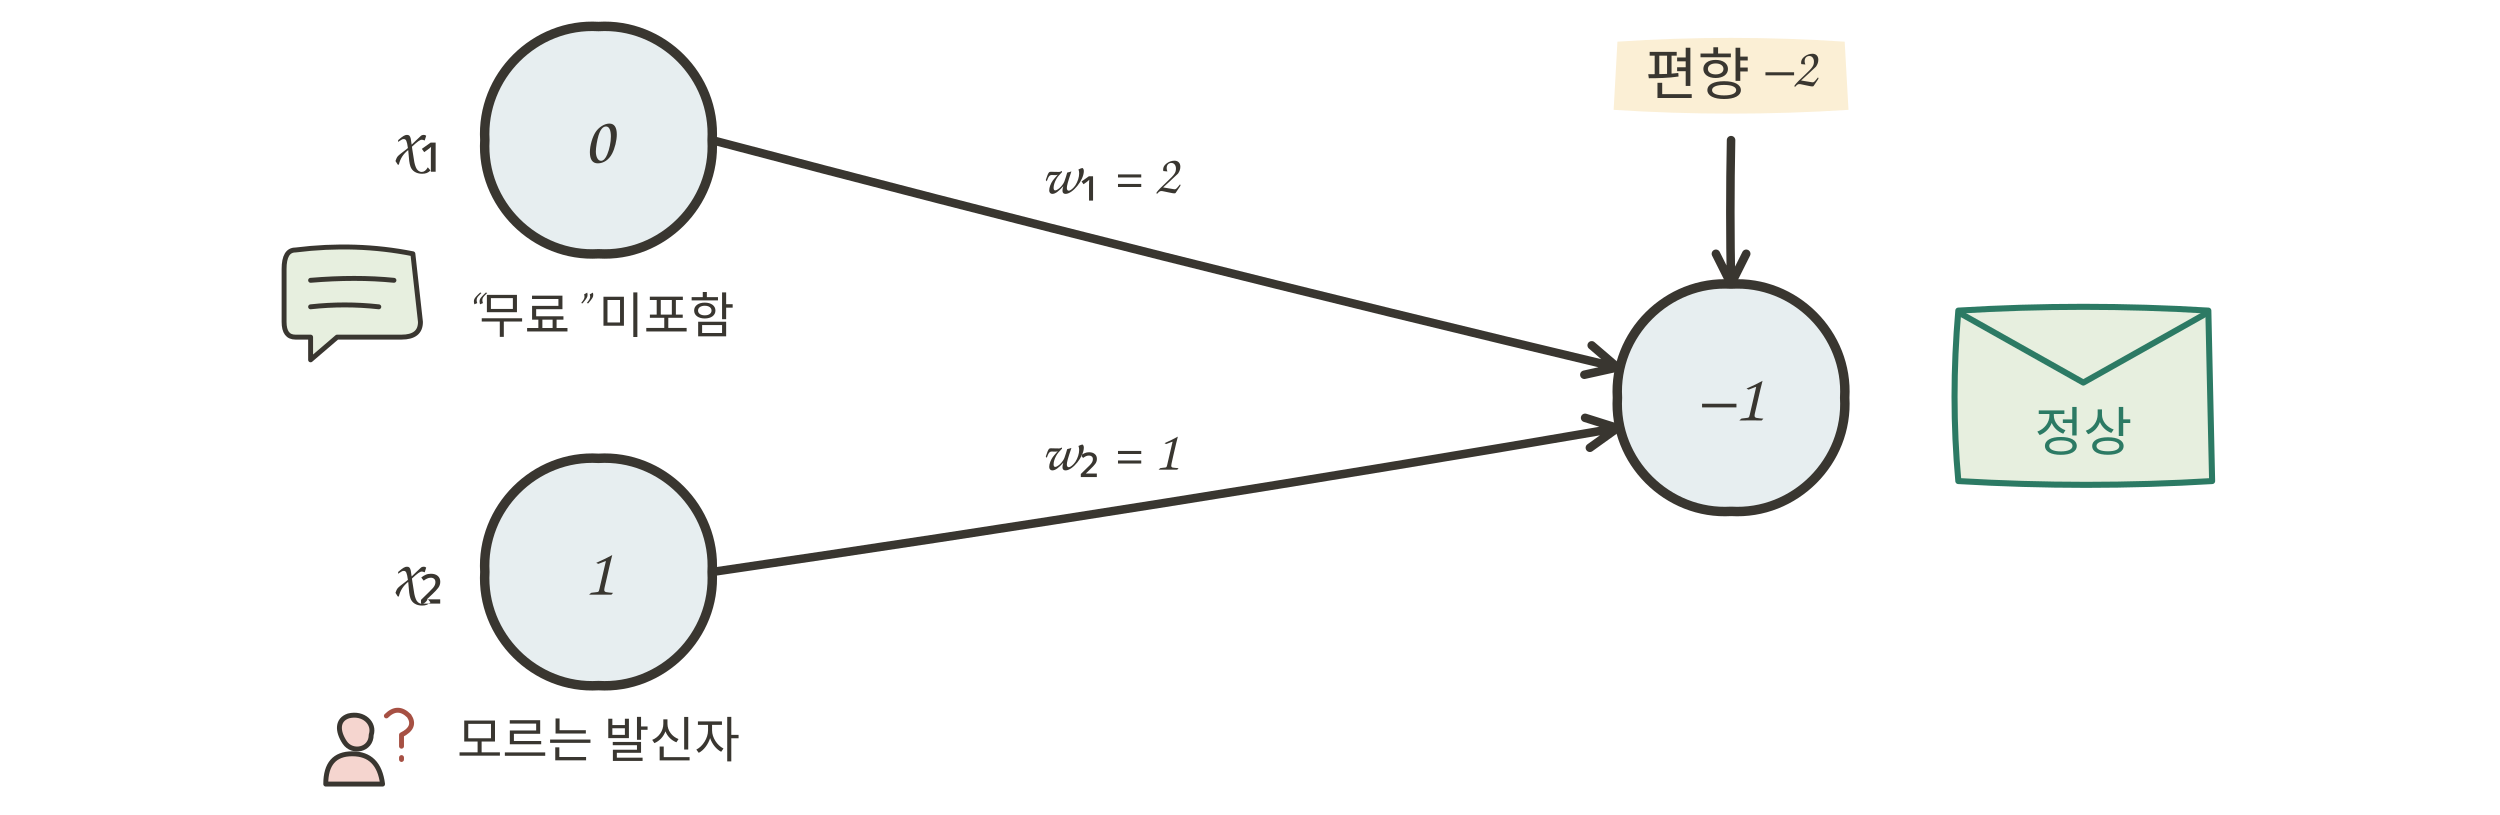
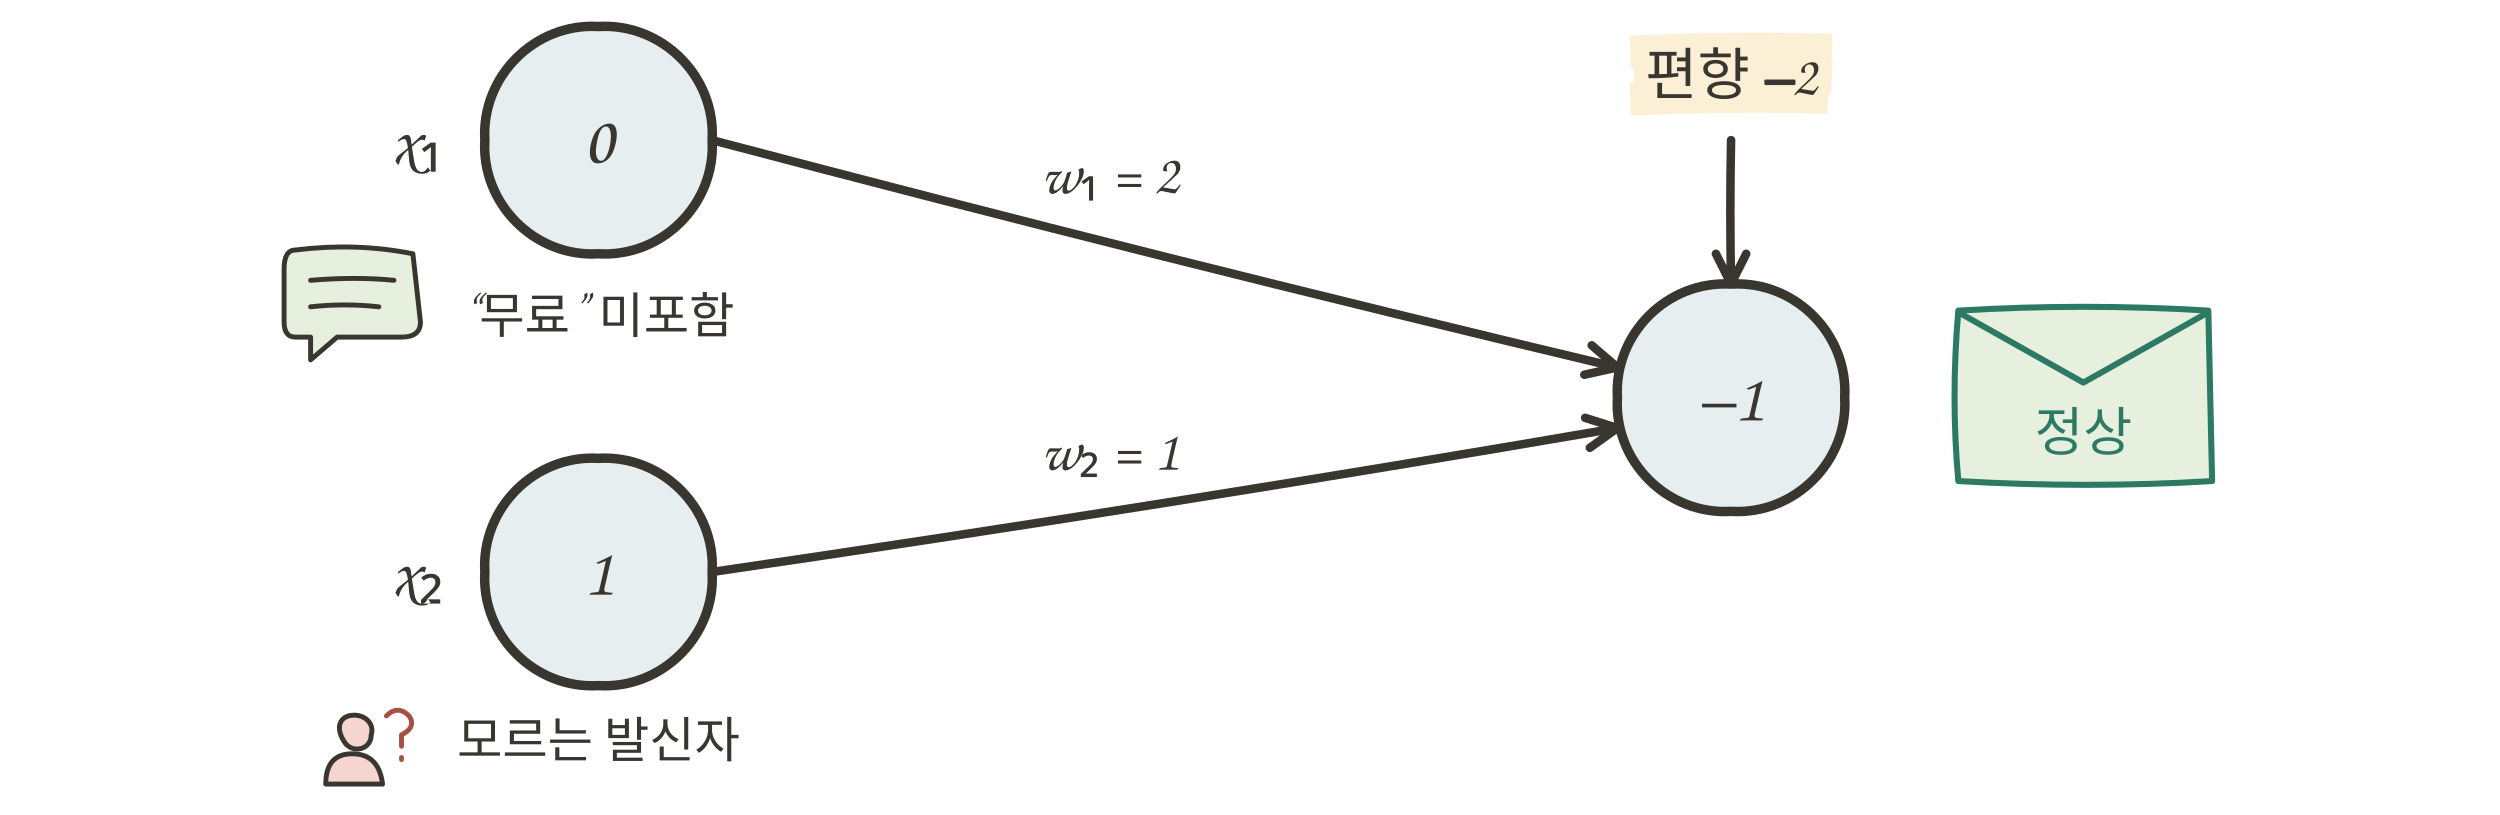
<svg xmlns="http://www.w3.org/2000/svg" width="660" height="215" viewBox="0 45 660 215" role="img" aria-labelledby="title desc">
  <g transform="translate(17 0)">
    <g fill="none" stroke-linecap="round">
      <path stroke="#393630" stroke-width="2.25" d="M171 82 Q290.135 113.455 410 142 M403.21 136.17 L410 142 L401.27 143.93" stroke-linecap="round" stroke-linejoin="round" />
      <path stroke="#393630" stroke-width="2.25" d="M171 196 Q290.736 178.481 410 158 M401.47 155.31 L410 158 L402.73 163.21" stroke-linecap="round" stroke-linejoin="round" />
      <path stroke="#393630" stroke-width="2.25" d="M440 82 Q439.62 101 440 120 M444.00 112.00 L440 120 L436.00 112.00" stroke-linecap="round" stroke-linejoin="round" />
    </g>
    <g fill="#e7eef0" stroke="#393630" stroke-width="2.5">
      <path d="M141 52 C157.8 51 172 65.2 171 82 C172 98.8 157.8 113 141 112 C124.2 113 110 98.8 111 82 C110 65.2 124.2 51 141 52 Z" stroke-linecap="round" stroke-linejoin="round" />
      <path d="M141 166 C157.8 165 172 179.2 171 196 C172 212.8 157.8 227 141 226 C124.2 227 110 212.8 111 196 C110 179.2 124.2 165 141 166 Z" stroke-linecap="round" stroke-linejoin="round" />
      <path d="M440 120 C456.8 119 471 133.2 470 150 C471 166.8 456.8 181 440 180 C423.2 181 409 166.8 410 150 C409 133.2 423.2 119 440 120 Z" stroke-linecap="round" stroke-linejoin="round" />
    </g>
    <g fill="#393630" font-family="Chalkboard SE, Segoe Print, Apple SD Gothic Neo, Noto Sans KR, Malgun Gothic, cursive" text-anchor="middle">
      <text x="141" y="88" font-size="18">0</text>
      <text x="141" y="202" font-size="18">1</text>
      <text x="440" y="156" font-size="18">−1</text>
    </g>
    <g stroke="#393630" stroke-width="1.3" stroke-linecap="round" stroke-linejoin="round">
      <path d="M61 111 Q77 109 92 112 L94 130 Q94 134 89 134 L72 134 L65 140 L65 134 L61 134 Q58 134 58 130 L58 116 Q58 111 61 111 Z" fill="#e7efdf" />
      <path d="M65 119 Q77 118 87 119 M65 126 Q74 125 83 126" fill="none" />
      <path d="M75 234 C79 233 82 236 81 239 C81 243 76 244 74 241 C72 238 72 235 75 234 Z" fill="#f5d5cf" />
      <path d="M69 252 Q69 244 76 244 Q83 244 84 252 Z" fill="#f5d5cf" />
      <path d="M85 234 Q88 231 91 234 Q93 237 89 239 L89 242 M89 245 L89 245.5" fill="none" stroke="#a65043" />
    </g>
    <g fill="#393630" font-family="Chalkboard SE, Segoe Print, Apple SD Gothic Neo, Noto Sans KR, Malgun Gothic, cursive">
      <text x="100" y="88" font-size="18" text-anchor="end">x₁</text>
      <text x="141" y="131" font-size="13" text-anchor="middle">“무료” 미포함</text>
      <text x="100" y="202" font-size="18" text-anchor="end">x₂</text>
      <text x="141" y="245" font-size="13" text-anchor="middle">모르는 발신자</text>
    </g>
    <g font-family="Chalkboard SE, Segoe Print, Apple SD Gothic Neo, Noto Sans KR, Malgun Gothic, cursive" font-size="15" font-weight="400" text-anchor="middle">
      <text x="276" y="96" fill="#393630">w₁ = 2</text>
      <text x="276" y="169" fill="#393630">w₂ = 1</text>
-       <path d="M410 56 Q440 54 470 56 L471 74 Q440 76 409 74 Z" fill="#fbefd5" />
-       <text x="440" y="70" fill="#393630">편향 −2</text>
+       <g fill="none" stroke="#fbefd5" stroke-width="8.80" stroke-linecap="butt" stroke-linejoin="round">
+         <path d="M413.40 58.84 Q440.00 57.54 466.60 58.34" />
+         <path d="M414.40 65.00 Q440.50 63.70 466.60 65.50" />
+         <path d="M413.40 71.16 Q439.50 69.86 465.60 70.66" />
+       </g>
+       <text x="440" y="70" fill="#393630">편향 <tspan stroke="#393630" stroke-width="0.65" stroke-linejoin="round" paint-order="stroke fill">−</tspan>2</text>
    </g>
    <g transform="translate(93 -66)" text-anchor="middle">
      <g stroke="#2c7a64" stroke-width="1.6" stroke-linecap="round" stroke-linejoin="round">
        <path d="M407 193 Q440 191 473 193 L474 238 Q441 240 407 238 Q405 216 407 193 Z" fill="#e7efdf" />
        <path d="M408 194 L440 212 L472 194" fill="none" />
      </g>
      <text x="440" y="230" fill="#2c7a64" font-family="Apple SD Gothic Neo, Noto Sans KR, Malgun Gothic, sans-serif" font-size="14">정상</text>
    </g>
  </g>
</svg>
